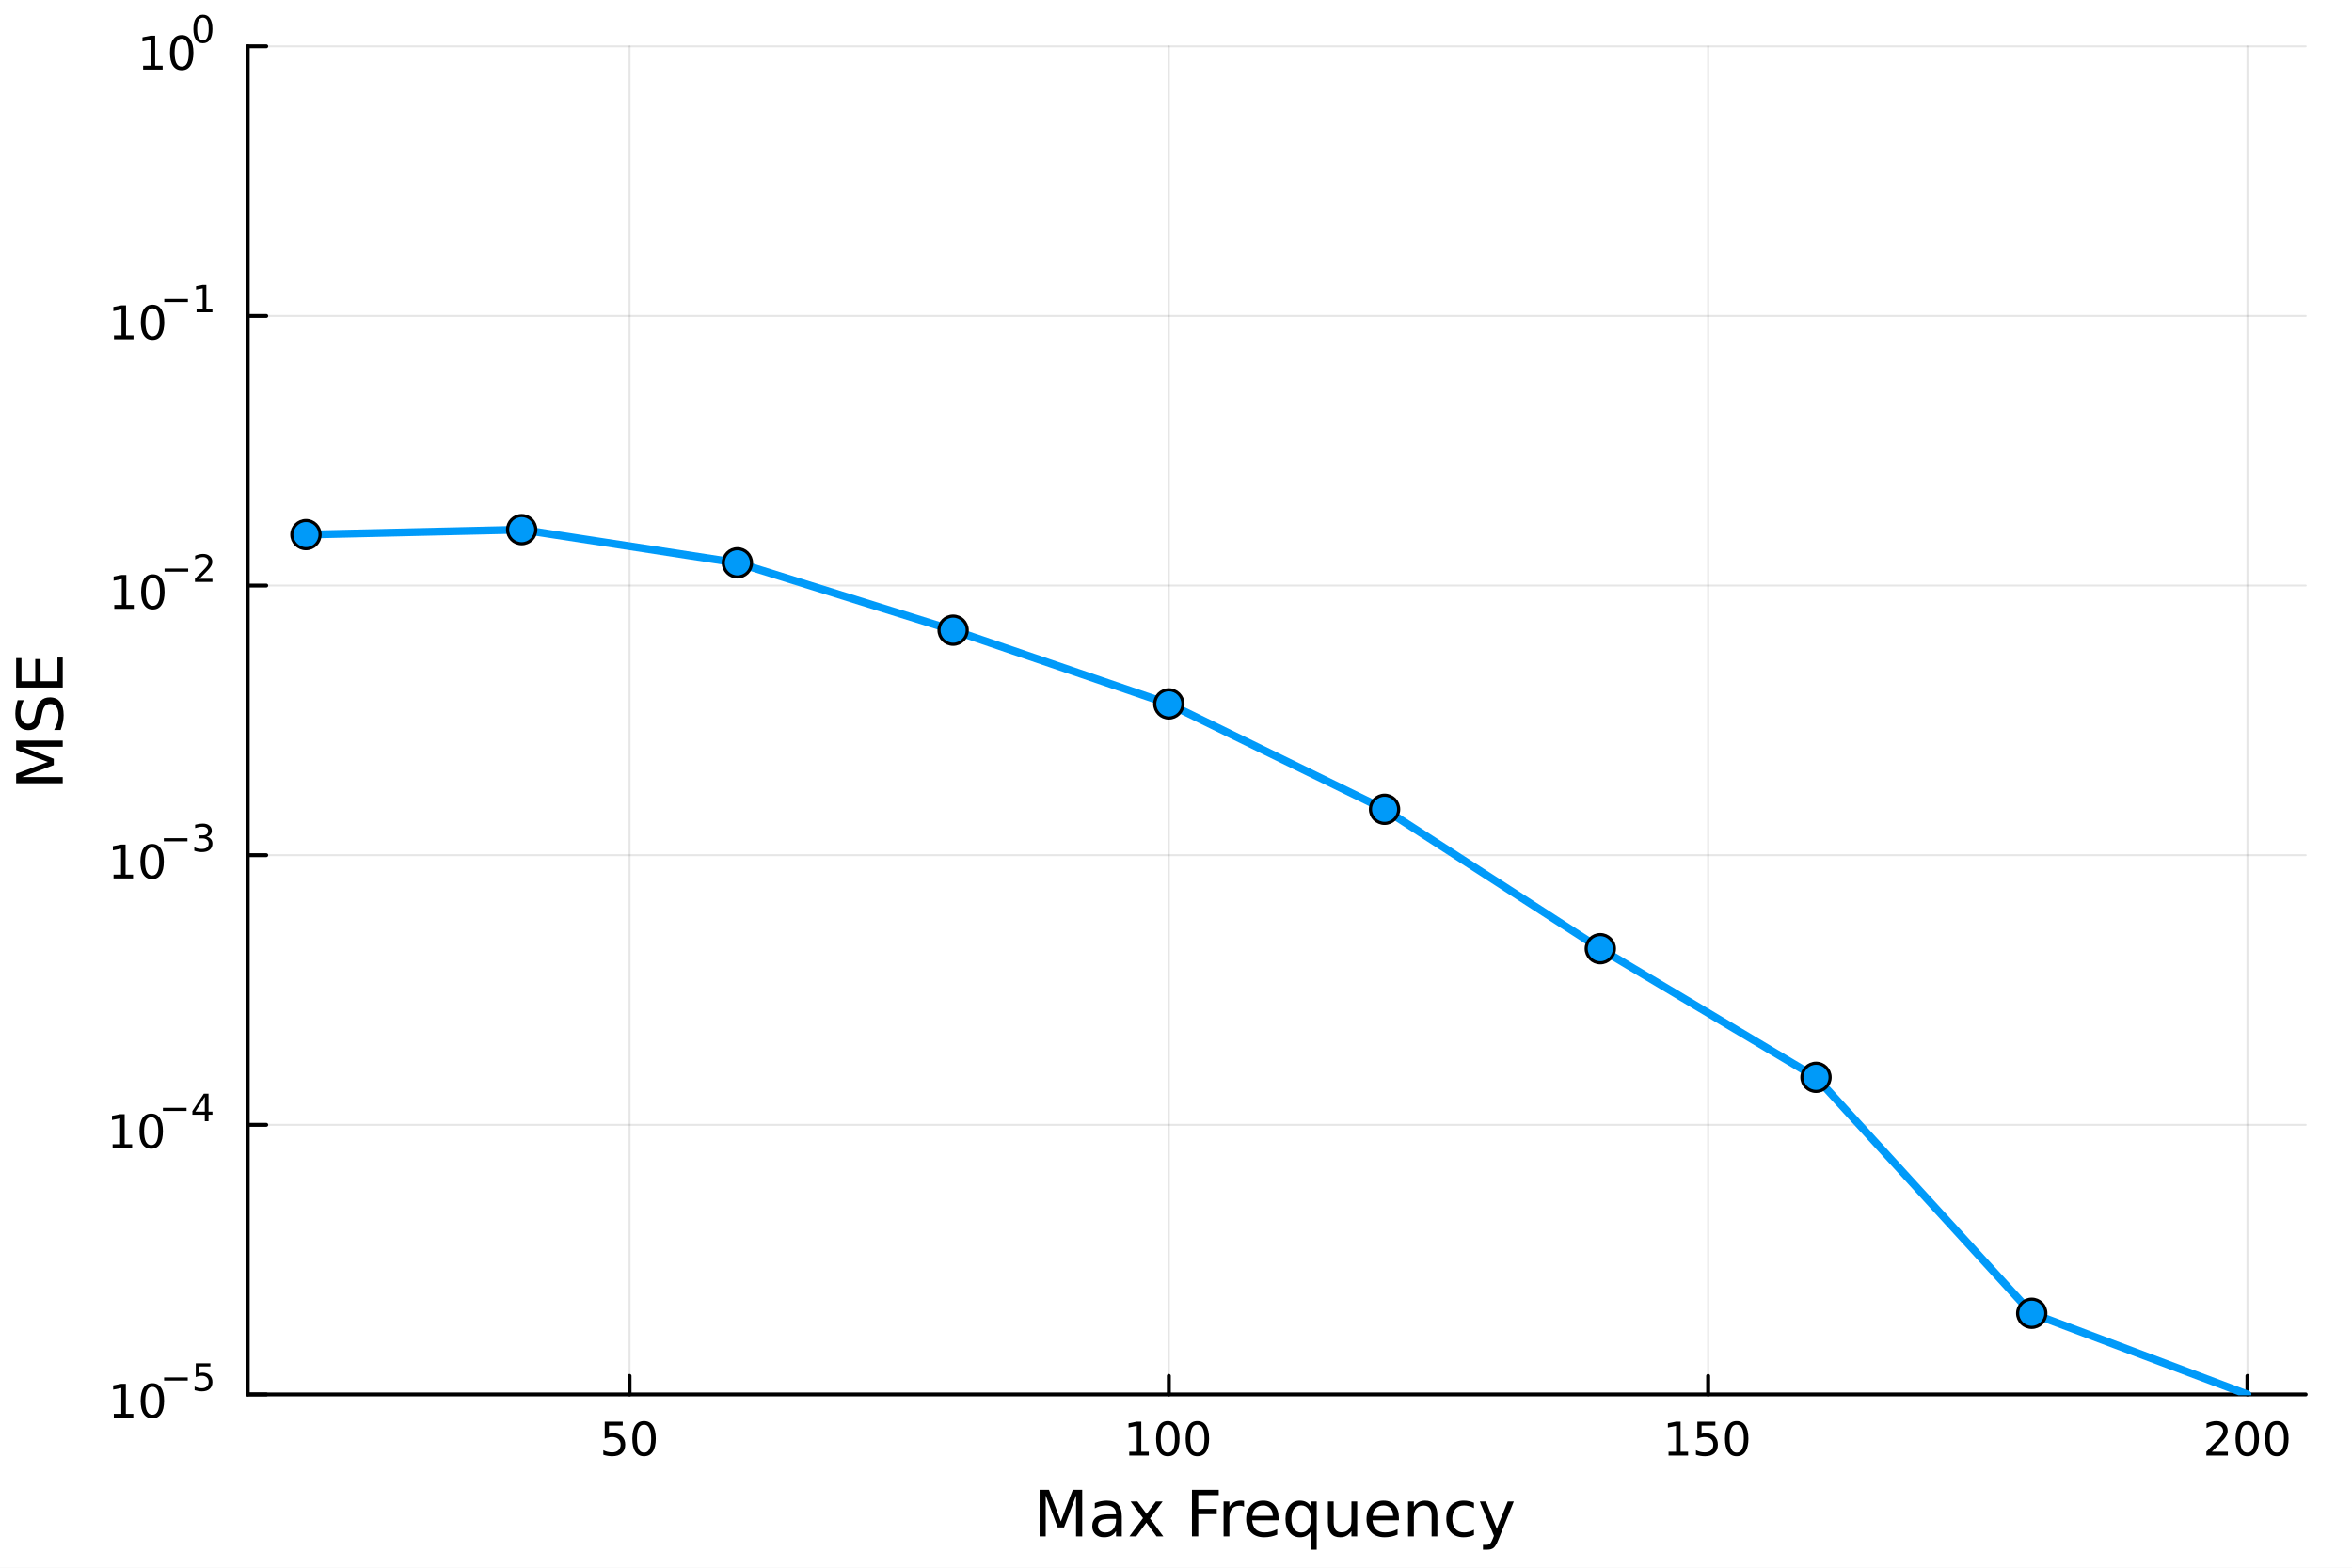
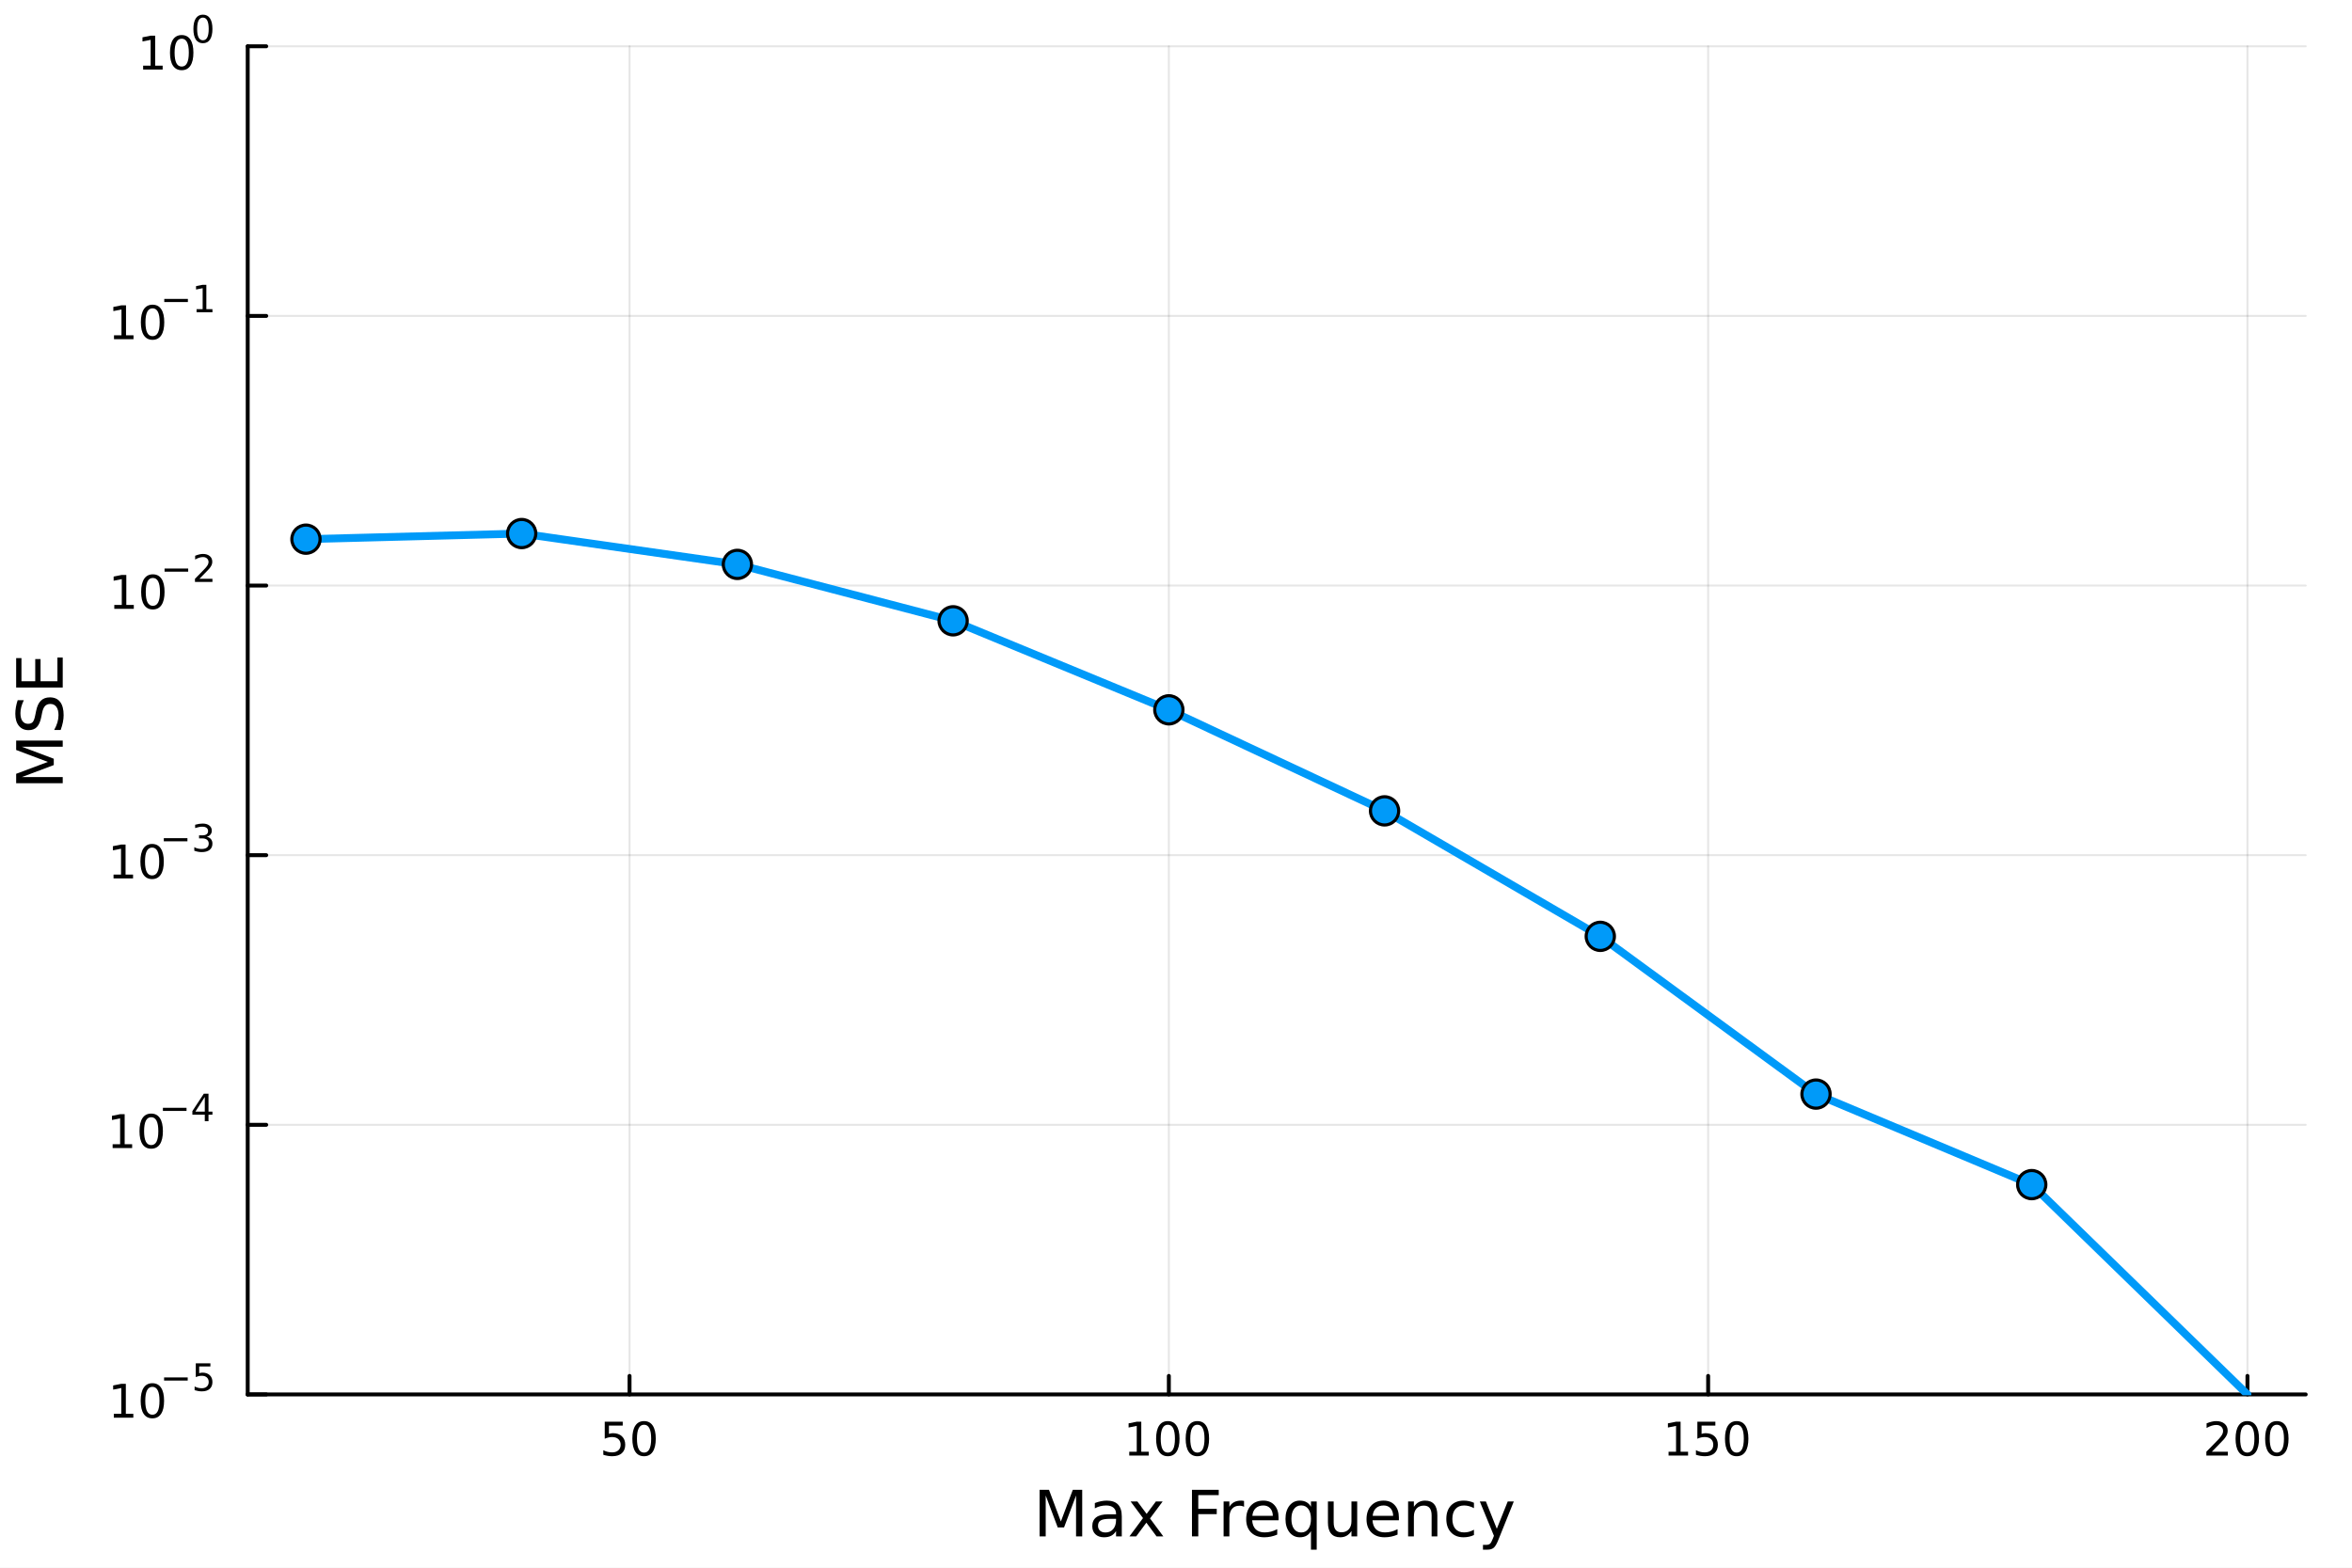
<svg xmlns="http://www.w3.org/2000/svg" width="600" height="400" viewBox="0 0 2400 1600">
  <defs>
    <clipPath id="clip150">
      <rect x="0" y="0" width="2400" height="1600" />
    </clipPath>
  </defs>
  <path clip-path="url(#clip150)" d="M0 1600 L2400 1600 L2400 0 L0 0  Z" fill="#ffffff" fill-rule="evenodd" fill-opacity="1" />
  <defs>
    <clipPath id="clip151">
      <rect x="252" y="47" width="2101" height="1377" />
    </clipPath>
  </defs>
  <path clip-path="url(#clip150)" d="M252.764 1423.18 L2352.76 1423.18 L2352.76 47.244 L252.764 47.244  Z" fill="#ffffff" fill-rule="evenodd" fill-opacity="1" />
  <polyline clip-path="url(#clip151)" style="stroke:#000000; stroke-linecap:round; stroke-linejoin:round; stroke-width:2; stroke-opacity:0.1; fill:none" points="642.385,1423.18 642.385,47.244 " />
  <polyline clip-path="url(#clip151)" style="stroke:#000000; stroke-linecap:round; stroke-linejoin:round; stroke-width:2; stroke-opacity:0.1; fill:none" points="1192.7,1423.18 1192.7,47.244 " />
  <polyline clip-path="url(#clip151)" style="stroke:#000000; stroke-linecap:round; stroke-linejoin:round; stroke-width:2; stroke-opacity:0.1; fill:none" points="1743.01,1423.18 1743.01,47.244 " />
  <polyline clip-path="url(#clip151)" style="stroke:#000000; stroke-linecap:round; stroke-linejoin:round; stroke-width:2; stroke-opacity:0.1; fill:none" points="2293.32,1423.18 2293.32,47.244 " />
  <polyline clip-path="url(#clip151)" style="stroke:#000000; stroke-linecap:round; stroke-linejoin:round; stroke-width:2; stroke-opacity:0.1; fill:none" points="252.764,1423.18 2352.76,1423.18 " />
  <polyline clip-path="url(#clip151)" style="stroke:#000000; stroke-linecap:round; stroke-linejoin:round; stroke-width:2; stroke-opacity:0.1; fill:none" points="252.764,1147.99 2352.76,1147.99 " />
  <polyline clip-path="url(#clip151)" style="stroke:#000000; stroke-linecap:round; stroke-linejoin:round; stroke-width:2; stroke-opacity:0.1; fill:none" points="252.764,872.806 2352.76,872.806 " />
  <polyline clip-path="url(#clip151)" style="stroke:#000000; stroke-linecap:round; stroke-linejoin:round; stroke-width:2; stroke-opacity:0.1; fill:none" points="252.764,597.618 2352.76,597.618 " />
  <polyline clip-path="url(#clip151)" style="stroke:#000000; stroke-linecap:round; stroke-linejoin:round; stroke-width:2; stroke-opacity:0.1; fill:none" points="252.764,322.431 2352.76,322.431 " />
  <polyline clip-path="url(#clip151)" style="stroke:#000000; stroke-linecap:round; stroke-linejoin:round; stroke-width:2; stroke-opacity:0.1; fill:none" points="252.764,47.244 2352.76,47.244 " />
  <polyline clip-path="url(#clip150)" style="stroke:#000000; stroke-linecap:round; stroke-linejoin:round; stroke-width:4; stroke-opacity:1; fill:none" points="252.764,1423.18 2352.76,1423.18 " />
  <polyline clip-path="url(#clip150)" style="stroke:#000000; stroke-linecap:round; stroke-linejoin:round; stroke-width:4; stroke-opacity:1; fill:none" points="642.385,1423.18 642.385,1404.28 " />
  <polyline clip-path="url(#clip150)" style="stroke:#000000; stroke-linecap:round; stroke-linejoin:round; stroke-width:4; stroke-opacity:1; fill:none" points="1192.7,1423.18 1192.7,1404.28 " />
  <polyline clip-path="url(#clip150)" style="stroke:#000000; stroke-linecap:round; stroke-linejoin:round; stroke-width:4; stroke-opacity:1; fill:none" points="1743.01,1423.18 1743.01,1404.28 " />
  <polyline clip-path="url(#clip150)" style="stroke:#000000; stroke-linecap:round; stroke-linejoin:round; stroke-width:4; stroke-opacity:1; fill:none" points="2293.32,1423.18 2293.32,1404.28 " />
  <path clip-path="url(#clip150)" d="M617.084 1451.02 L635.441 1451.02 L635.441 1454.96 L621.367 1454.96 L621.367 1463.43 Q622.385 1463.08 623.404 1462.92 Q624.422 1462.73 625.441 1462.73 Q631.228 1462.73 634.607 1465.9 Q637.987 1469.08 637.987 1474.49 Q637.987 1480.07 634.515 1483.17 Q631.043 1486.25 624.723 1486.25 Q622.547 1486.25 620.279 1485.88 Q618.033 1485.51 615.626 1484.77 L615.626 1480.07 Q617.709 1481.2 619.932 1481.76 Q622.154 1482.32 624.631 1482.32 Q628.635 1482.32 630.973 1480.21 Q633.311 1478.1 633.311 1474.49 Q633.311 1470.88 630.973 1468.77 Q628.635 1466.67 624.631 1466.67 Q622.756 1466.67 620.881 1467.08 Q619.029 1467.5 617.084 1468.38 L617.084 1451.02 Z" fill="#000000" fill-rule="nonzero" fill-opacity="1" />
  <path clip-path="url(#clip150)" d="M657.2 1454.1 Q653.589 1454.1 651.76 1457.66 Q649.955 1461.2 649.955 1468.33 Q649.955 1475.44 651.76 1479.01 Q653.589 1482.55 657.2 1482.55 Q660.834 1482.55 662.64 1479.01 Q664.468 1475.44 664.468 1468.33 Q664.468 1461.2 662.64 1457.66 Q660.834 1454.1 657.2 1454.1 M657.2 1450.39 Q663.01 1450.39 666.066 1455 Q669.144 1459.58 669.144 1468.33 Q669.144 1477.06 666.066 1481.67 Q663.01 1486.25 657.2 1486.25 Q651.39 1486.25 648.311 1481.67 Q645.255 1477.06 645.255 1468.33 Q645.255 1459.58 648.311 1455 Q651.39 1450.39 657.2 1450.39 Z" fill="#000000" fill-rule="nonzero" fill-opacity="1" />
  <path clip-path="url(#clip150)" d="M1152.3 1481.64 L1159.94 1481.64 L1159.94 1455.28 L1151.63 1456.95 L1151.63 1452.69 L1159.9 1451.02 L1164.57 1451.02 L1164.57 1481.64 L1172.21 1481.64 L1172.21 1485.58 L1152.3 1485.58 L1152.3 1481.64 Z" fill="#000000" fill-rule="nonzero" fill-opacity="1" />
  <path clip-path="url(#clip150)" d="M1191.66 1454.1 Q1188.04 1454.1 1186.22 1457.66 Q1184.41 1461.2 1184.41 1468.33 Q1184.41 1475.44 1186.22 1479.01 Q1188.04 1482.55 1191.66 1482.55 Q1195.29 1482.55 1197.1 1479.01 Q1198.92 1475.44 1198.92 1468.33 Q1198.92 1461.2 1197.1 1457.66 Q1195.29 1454.1 1191.66 1454.1 M1191.66 1450.39 Q1197.47 1450.39 1200.52 1455 Q1203.6 1459.58 1203.6 1468.33 Q1203.6 1477.06 1200.52 1481.67 Q1197.47 1486.25 1191.66 1486.25 Q1185.85 1486.25 1182.77 1481.67 Q1179.71 1477.06 1179.71 1468.33 Q1179.71 1459.58 1182.77 1455 Q1185.85 1450.39 1191.66 1450.39 Z" fill="#000000" fill-rule="nonzero" fill-opacity="1" />
  <path clip-path="url(#clip150)" d="M1221.82 1454.1 Q1218.21 1454.1 1216.38 1457.66 Q1214.57 1461.2 1214.57 1468.33 Q1214.57 1475.44 1216.38 1479.01 Q1218.21 1482.55 1221.82 1482.55 Q1225.45 1482.55 1227.26 1479.01 Q1229.09 1475.44 1229.09 1468.33 Q1229.09 1461.2 1227.26 1457.66 Q1225.45 1454.1 1221.82 1454.1 M1221.82 1450.39 Q1227.63 1450.39 1230.68 1455 Q1233.76 1459.58 1233.76 1468.33 Q1233.76 1477.06 1230.68 1481.67 Q1227.63 1486.25 1221.82 1486.25 Q1216.01 1486.25 1212.93 1481.67 Q1209.87 1477.06 1209.87 1468.33 Q1209.87 1459.58 1212.93 1455 Q1216.01 1450.39 1221.82 1450.39 Z" fill="#000000" fill-rule="nonzero" fill-opacity="1" />
  <path clip-path="url(#clip150)" d="M1702.62 1481.64 L1710.26 1481.64 L1710.26 1455.28 L1701.95 1456.95 L1701.95 1452.69 L1710.21 1451.02 L1714.88 1451.02 L1714.88 1481.64 L1722.52 1481.64 L1722.52 1485.58 L1702.62 1485.58 L1702.62 1481.64 Z" fill="#000000" fill-rule="nonzero" fill-opacity="1" />
  <path clip-path="url(#clip150)" d="M1732.01 1451.02 L1750.37 1451.02 L1750.37 1454.96 L1736.3 1454.96 L1736.3 1463.43 Q1737.32 1463.08 1738.33 1462.92 Q1739.35 1462.73 1740.37 1462.73 Q1746.16 1462.73 1749.54 1465.9 Q1752.92 1469.08 1752.92 1474.49 Q1752.92 1480.07 1749.44 1483.17 Q1745.97 1486.25 1739.65 1486.25 Q1737.48 1486.25 1735.21 1485.88 Q1732.96 1485.51 1730.56 1484.77 L1730.56 1480.07 Q1732.64 1481.2 1734.86 1481.76 Q1737.08 1482.32 1739.56 1482.32 Q1743.57 1482.32 1745.9 1480.21 Q1748.24 1478.1 1748.24 1474.49 Q1748.24 1470.88 1745.9 1468.77 Q1743.57 1466.67 1739.56 1466.67 Q1737.69 1466.67 1735.81 1467.08 Q1733.96 1467.5 1732.01 1468.38 L1732.01 1451.02 Z" fill="#000000" fill-rule="nonzero" fill-opacity="1" />
  <path clip-path="url(#clip150)" d="M1772.13 1454.1 Q1768.52 1454.1 1766.69 1457.66 Q1764.88 1461.2 1764.88 1468.33 Q1764.88 1475.44 1766.69 1479.01 Q1768.52 1482.55 1772.13 1482.55 Q1775.76 1482.55 1777.57 1479.01 Q1779.4 1475.44 1779.4 1468.33 Q1779.4 1461.2 1777.57 1457.66 Q1775.76 1454.1 1772.13 1454.1 M1772.13 1450.39 Q1777.94 1450.39 1781 1455 Q1784.07 1459.58 1784.07 1468.33 Q1784.07 1477.06 1781 1481.67 Q1777.94 1486.25 1772.13 1486.25 Q1766.32 1486.25 1763.24 1481.67 Q1760.19 1477.06 1760.19 1468.33 Q1760.19 1459.58 1763.24 1455 Q1766.32 1450.39 1772.13 1450.39 Z" fill="#000000" fill-rule="nonzero" fill-opacity="1" />
  <path clip-path="url(#clip150)" d="M2257.01 1481.64 L2273.33 1481.64 L2273.33 1485.58 L2251.39 1485.58 L2251.39 1481.64 Q2254.05 1478.89 2258.63 1474.26 Q2263.24 1469.61 2264.42 1468.27 Q2266.67 1465.74 2267.55 1464.01 Q2268.45 1462.25 2268.45 1460.56 Q2268.45 1457.8 2266.51 1456.07 Q2264.58 1454.33 2261.48 1454.33 Q2259.28 1454.33 2256.83 1455.09 Q2254.4 1455.86 2251.62 1457.41 L2251.62 1452.69 Q2254.45 1451.55 2256.9 1450.97 Q2259.35 1450.39 2261.39 1450.39 Q2266.76 1450.39 2269.95 1453.08 Q2273.15 1455.77 2273.15 1460.26 Q2273.15 1462.39 2272.34 1464.31 Q2271.55 1466.2 2269.44 1468.8 Q2268.87 1469.47 2265.76 1472.69 Q2262.66 1475.88 2257.01 1481.64 Z" fill="#000000" fill-rule="nonzero" fill-opacity="1" />
  <path clip-path="url(#clip150)" d="M2293.15 1454.1 Q2289.54 1454.1 2287.71 1457.66 Q2285.9 1461.2 2285.9 1468.33 Q2285.9 1475.44 2287.71 1479.01 Q2289.54 1482.55 2293.15 1482.55 Q2296.78 1482.55 2298.59 1479.01 Q2300.42 1475.44 2300.42 1468.33 Q2300.42 1461.2 2298.59 1457.66 Q2296.78 1454.1 2293.15 1454.1 M2293.15 1450.39 Q2298.96 1450.39 2302.01 1455 Q2305.09 1459.58 2305.09 1468.33 Q2305.09 1477.06 2302.01 1481.67 Q2298.96 1486.25 2293.15 1486.25 Q2287.34 1486.25 2284.26 1481.67 Q2281.2 1477.06 2281.2 1468.33 Q2281.2 1459.58 2284.26 1455 Q2287.34 1450.39 2293.15 1450.39 Z" fill="#000000" fill-rule="nonzero" fill-opacity="1" />
  <path clip-path="url(#clip150)" d="M2323.31 1454.1 Q2319.7 1454.1 2317.87 1457.66 Q2316.07 1461.2 2316.07 1468.33 Q2316.07 1475.44 2317.87 1479.01 Q2319.7 1482.55 2323.31 1482.55 Q2326.94 1482.55 2328.75 1479.01 Q2330.58 1475.44 2330.58 1468.33 Q2330.58 1461.2 2328.75 1457.66 Q2326.94 1454.1 2323.31 1454.1 M2323.31 1450.39 Q2329.12 1450.39 2332.18 1455 Q2335.25 1459.58 2335.25 1468.33 Q2335.25 1477.06 2332.18 1481.67 Q2329.12 1486.25 2323.31 1486.25 Q2317.5 1486.25 2314.42 1481.67 Q2311.37 1477.06 2311.37 1468.33 Q2311.37 1459.58 2314.42 1455 Q2317.5 1450.39 2323.31 1450.39 Z" fill="#000000" fill-rule="nonzero" fill-opacity="1" />
  <path clip-path="url(#clip150)" d="M1060.82 1520.52 L1070.4 1520.52 L1082.52 1552.86 L1094.71 1520.52 L1104.29 1520.52 L1104.29 1568.04 L1098.02 1568.04 L1098.02 1526.32 L1085.77 1558.91 L1079.31 1558.91 L1067.05 1526.32 L1067.05 1568.04 L1060.82 1568.04 L1060.82 1520.52 Z" fill="#000000" fill-rule="nonzero" fill-opacity="1" />
  <path clip-path="url(#clip150)" d="M1133 1550.12 Q1125.9 1550.12 1123.17 1551.75 Q1120.43 1553.37 1120.43 1557.29 Q1120.43 1560.4 1122.47 1562.25 Q1124.54 1564.07 1128.07 1564.07 Q1132.94 1564.07 1135.87 1560.63 Q1138.83 1557.16 1138.83 1551.43 L1138.83 1550.12 L1133 1550.12 M1144.68 1547.71 L1144.68 1568.04 L1138.83 1568.04 L1138.83 1562.63 Q1136.82 1565.88 1133.83 1567.44 Q1130.84 1568.97 1126.51 1568.97 Q1121.03 1568.97 1117.79 1565.91 Q1114.57 1562.82 1114.57 1557.67 Q1114.57 1551.65 1118.58 1548.6 Q1122.63 1545.54 1130.62 1545.54 L1138.83 1545.54 L1138.83 1544.97 Q1138.83 1540.93 1136.15 1538.73 Q1133.51 1536.5 1128.71 1536.5 Q1125.65 1536.5 1122.75 1537.23 Q1119.86 1537.97 1117.18 1539.43 L1117.18 1534.02 Q1120.4 1532.78 1123.42 1532.17 Q1126.45 1531.54 1129.31 1531.54 Q1137.04 1531.54 1140.86 1535.55 Q1144.68 1539.56 1144.68 1547.71 Z" fill="#000000" fill-rule="nonzero" fill-opacity="1" />
  <path clip-path="url(#clip150)" d="M1186.38 1532.4 L1173.49 1549.74 L1187.05 1568.04 L1180.14 1568.04 L1169.76 1554.04 L1159.39 1568.04 L1152.48 1568.04 L1166.33 1549.39 L1153.66 1532.4 L1160.57 1532.4 L1170.02 1545.1 L1179.47 1532.4 L1186.38 1532.4 Z" fill="#000000" fill-rule="nonzero" fill-opacity="1" />
  <path clip-path="url(#clip150)" d="M1216.3 1520.52 L1243.61 1520.52 L1243.61 1525.93 L1222.73 1525.93 L1222.73 1539.94 L1241.57 1539.94 L1241.57 1545.35 L1222.73 1545.35 L1222.73 1568.04 L1216.3 1568.04 L1216.3 1520.52 Z" fill="#000000" fill-rule="nonzero" fill-opacity="1" />
  <path clip-path="url(#clip150)" d="M1269.45 1537.87 Q1268.46 1537.3 1267.29 1537.04 Q1266.14 1536.76 1264.74 1536.76 Q1259.78 1536.76 1257.1 1540 Q1254.46 1543.22 1254.46 1549.27 L1254.46 1568.04 L1248.57 1568.04 L1248.57 1532.4 L1254.46 1532.4 L1254.46 1537.93 Q1256.31 1534.69 1259.27 1533.13 Q1262.23 1531.54 1266.46 1531.54 Q1267.06 1531.54 1267.8 1531.63 Q1268.53 1531.7 1269.42 1531.85 L1269.45 1537.87 Z" fill="#000000" fill-rule="nonzero" fill-opacity="1" />
  <path clip-path="url(#clip150)" d="M1304.65 1548.76 L1304.65 1551.62 L1277.73 1551.62 Q1278.11 1557.67 1281.36 1560.85 Q1284.63 1564 1290.46 1564 Q1293.83 1564 1296.98 1563.17 Q1300.17 1562.35 1303.29 1560.69 L1303.29 1566.23 Q1300.13 1567.57 1296.82 1568.27 Q1293.51 1568.97 1290.11 1568.97 Q1281.58 1568.97 1276.58 1564 Q1271.62 1559.04 1271.62 1550.57 Q1271.62 1541.82 1276.33 1536.69 Q1281.07 1531.54 1289.09 1531.54 Q1296.28 1531.54 1300.45 1536.18 Q1304.65 1540.8 1304.65 1548.76 M1298.8 1547.04 Q1298.73 1542.23 1296.09 1539.37 Q1293.48 1536.5 1289.15 1536.5 Q1284.25 1536.5 1281.29 1539.27 Q1278.36 1542.04 1277.92 1547.07 L1298.8 1547.04 Z" fill="#000000" fill-rule="nonzero" fill-opacity="1" />
  <path clip-path="url(#clip150)" d="M1317.77 1550.25 Q1317.77 1556.71 1320.41 1560.4 Q1323.08 1564.07 1327.73 1564.07 Q1332.38 1564.07 1335.05 1560.4 Q1337.72 1556.71 1337.72 1550.25 Q1337.72 1543.79 1335.05 1540.13 Q1332.38 1536.44 1327.73 1536.44 Q1323.08 1536.44 1320.41 1540.13 Q1317.77 1543.79 1317.77 1550.25 M1337.72 1562.7 Q1335.88 1565.88 1333.04 1567.44 Q1330.24 1568.97 1326.3 1568.97 Q1319.84 1568.97 1315.76 1563.81 Q1311.72 1558.65 1311.72 1550.25 Q1311.72 1541.85 1315.76 1536.69 Q1319.84 1531.54 1326.3 1531.54 Q1330.24 1531.54 1333.04 1533.1 Q1335.88 1534.62 1337.72 1537.81 L1337.72 1532.4 L1343.58 1532.4 L1343.58 1581.6 L1337.72 1581.6 L1337.72 1562.7 Z" fill="#000000" fill-rule="nonzero" fill-opacity="1" />
  <path clip-path="url(#clip150)" d="M1355.04 1553.98 L1355.04 1532.4 L1360.89 1532.4 L1360.89 1553.75 Q1360.89 1558.81 1362.87 1561.36 Q1364.84 1563.87 1368.79 1563.87 Q1373.53 1563.87 1376.27 1560.85 Q1379.04 1557.83 1379.04 1552.61 L1379.04 1532.4 L1384.89 1532.4 L1384.89 1568.04 L1379.04 1568.04 L1379.04 1562.57 Q1376.9 1565.82 1374.07 1567.41 Q1371.27 1568.97 1367.55 1568.97 Q1361.4 1568.97 1358.22 1565.15 Q1355.04 1561.33 1355.04 1553.98 M1369.77 1531.54 L1369.77 1531.54 Z" fill="#000000" fill-rule="nonzero" fill-opacity="1" />
  <path clip-path="url(#clip150)" d="M1427.45 1548.76 L1427.45 1551.62 L1400.52 1551.62 Q1400.9 1557.67 1404.15 1560.85 Q1407.43 1564 1413.25 1564 Q1416.63 1564 1419.78 1563.17 Q1422.96 1562.35 1426.08 1560.69 L1426.08 1566.23 Q1422.93 1567.57 1419.62 1568.27 Q1416.31 1568.97 1412.9 1568.97 Q1404.37 1568.97 1399.38 1564 Q1394.41 1559.04 1394.41 1550.57 Q1394.41 1541.82 1399.12 1536.69 Q1403.86 1531.54 1411.88 1531.54 Q1419.08 1531.54 1423.25 1536.18 Q1427.45 1540.8 1427.45 1548.76 M1421.59 1547.04 Q1421.53 1542.23 1418.89 1539.37 Q1416.28 1536.5 1411.95 1536.5 Q1407.05 1536.5 1404.09 1539.27 Q1401.16 1542.04 1400.71 1547.07 L1421.59 1547.04 Z" fill="#000000" fill-rule="nonzero" fill-opacity="1" />
  <path clip-path="url(#clip150)" d="M1466.69 1546.53 L1466.69 1568.04 L1460.84 1568.04 L1460.84 1546.72 Q1460.84 1541.66 1458.86 1539.14 Q1456.89 1536.63 1452.94 1536.63 Q1448.2 1536.63 1445.46 1539.65 Q1442.73 1542.68 1442.73 1547.9 L1442.73 1568.04 L1436.84 1568.04 L1436.84 1532.4 L1442.73 1532.4 L1442.73 1537.93 Q1444.83 1534.72 1447.66 1533.13 Q1450.52 1531.54 1454.25 1531.54 Q1460.39 1531.54 1463.54 1535.36 Q1466.69 1539.14 1466.69 1546.53 Z" fill="#000000" fill-rule="nonzero" fill-opacity="1" />
  <path clip-path="url(#clip150)" d="M1504.03 1533.76 L1504.03 1539.24 Q1501.55 1537.87 1499.03 1537.2 Q1496.55 1536.5 1494 1536.5 Q1488.3 1536.5 1485.15 1540.13 Q1482 1543.73 1482 1550.25 Q1482 1556.78 1485.15 1560.4 Q1488.3 1564 1494 1564 Q1496.55 1564 1499.03 1563.33 Q1501.55 1562.63 1504.03 1561.26 L1504.03 1566.68 Q1501.58 1567.82 1498.94 1568.39 Q1496.33 1568.97 1493.37 1568.97 Q1485.31 1568.97 1480.57 1563.91 Q1475.83 1558.85 1475.83 1550.25 Q1475.83 1541.53 1480.6 1536.53 Q1485.41 1531.54 1493.75 1531.54 Q1496.45 1531.54 1499.03 1532.11 Q1501.61 1532.65 1504.03 1533.76 Z" fill="#000000" fill-rule="nonzero" fill-opacity="1" />
  <path clip-path="url(#clip150)" d="M1529.04 1571.35 Q1526.56 1577.72 1524.21 1579.66 Q1521.85 1581.6 1517.9 1581.6 L1513.23 1581.6 L1513.23 1576.7 L1516.66 1576.7 Q1519.08 1576.7 1520.42 1575.56 Q1521.76 1574.41 1523.38 1570.14 L1524.43 1567.47 L1510.01 1532.4 L1516.22 1532.4 L1527.36 1560.28 L1538.5 1532.4 L1544.7 1532.4 L1529.04 1571.35 Z" fill="#000000" fill-rule="nonzero" fill-opacity="1" />
  <polyline clip-path="url(#clip150)" style="stroke:#000000; stroke-linecap:round; stroke-linejoin:round; stroke-width:4; stroke-opacity:1; fill:none" points="252.764,1423.18 252.764,47.244 " />
  <polyline clip-path="url(#clip150)" style="stroke:#000000; stroke-linecap:round; stroke-linejoin:round; stroke-width:4; stroke-opacity:1; fill:none" points="252.764,1423.18 271.662,1423.18 " />
  <polyline clip-path="url(#clip150)" style="stroke:#000000; stroke-linecap:round; stroke-linejoin:round; stroke-width:4; stroke-opacity:1; fill:none" points="252.764,1147.99 271.662,1147.99 " />
  <polyline clip-path="url(#clip150)" style="stroke:#000000; stroke-linecap:round; stroke-linejoin:round; stroke-width:4; stroke-opacity:1; fill:none" points="252.764,872.806 271.662,872.806 " />
  <polyline clip-path="url(#clip150)" style="stroke:#000000; stroke-linecap:round; stroke-linejoin:round; stroke-width:4; stroke-opacity:1; fill:none" points="252.764,597.618 271.662,597.618 " />
  <polyline clip-path="url(#clip150)" style="stroke:#000000; stroke-linecap:round; stroke-linejoin:round; stroke-width:4; stroke-opacity:1; fill:none" points="252.764,322.431 271.662,322.431 " />
  <polyline clip-path="url(#clip150)" style="stroke:#000000; stroke-linecap:round; stroke-linejoin:round; stroke-width:4; stroke-opacity:1; fill:none" points="252.764,47.244 271.662,47.244 " />
  <path clip-path="url(#clip150)" d="M116.135 1442.97 L123.774 1442.97 L123.774 1416.61 L115.464 1418.27 L115.464 1414.01 L123.728 1412.35 L128.404 1412.35 L128.404 1442.97 L136.042 1442.97 L136.042 1446.91 L116.135 1446.91 L116.135 1442.97 Z" fill="#000000" fill-rule="nonzero" fill-opacity="1" />
  <path clip-path="url(#clip150)" d="M155.487 1415.43 Q151.876 1415.43 150.047 1418.99 Q148.241 1422.53 148.241 1429.66 Q148.241 1436.77 150.047 1440.33 Q151.876 1443.88 155.487 1443.88 Q159.121 1443.88 160.927 1440.33 Q162.755 1436.77 162.755 1429.66 Q162.755 1422.53 160.927 1418.99 Q159.121 1415.43 155.487 1415.43 M155.487 1411.72 Q161.297 1411.72 164.352 1416.33 Q167.431 1420.91 167.431 1429.66 Q167.431 1438.39 164.352 1443 Q161.297 1447.58 155.487 1447.58 Q149.677 1447.58 146.598 1443 Q143.542 1438.39 143.542 1429.66 Q143.542 1420.91 146.598 1416.33 Q149.677 1411.72 155.487 1411.72 Z" fill="#000000" fill-rule="nonzero" fill-opacity="1" />
  <path clip-path="url(#clip150)" d="M167.431 1405.82 L191.543 1405.82 L191.543 1409.02 L167.431 1409.02 L167.431 1405.82 Z" fill="#000000" fill-rule="nonzero" fill-opacity="1" />
  <path clip-path="url(#clip150)" d="M199.781 1391.42 L214.695 1391.42 L214.695 1394.61 L203.26 1394.61 L203.26 1401.5 Q204.088 1401.22 204.915 1401.08 Q205.743 1400.93 206.57 1400.93 Q211.272 1400.93 214.018 1403.51 Q216.764 1406.09 216.764 1410.49 Q216.764 1415.02 213.943 1417.54 Q211.122 1420.04 205.987 1420.04 Q204.219 1420.04 202.376 1419.74 Q200.552 1419.44 198.596 1418.84 L198.596 1415.02 Q200.288 1415.94 202.094 1416.39 Q203.899 1416.85 205.912 1416.85 Q209.166 1416.85 211.065 1415.13 Q212.965 1413.42 212.965 1410.49 Q212.965 1407.55 211.065 1405.84 Q209.166 1404.13 205.912 1404.13 Q204.388 1404.13 202.865 1404.47 Q201.36 1404.81 199.781 1405.52 L199.781 1391.42 Z" fill="#000000" fill-rule="nonzero" fill-opacity="1" />
  <path clip-path="url(#clip150)" d="M114.931 1167.79 L122.57 1167.79 L122.57 1141.42 L114.26 1143.09 L114.26 1138.83 L122.524 1137.16 L127.2 1137.16 L127.2 1167.79 L134.839 1167.79 L134.839 1171.72 L114.931 1171.72 L114.931 1167.79 Z" fill="#000000" fill-rule="nonzero" fill-opacity="1" />
  <path clip-path="url(#clip150)" d="M154.283 1140.24 Q150.672 1140.24 148.843 1143.8 Q147.038 1147.35 147.038 1154.48 Q147.038 1161.58 148.843 1165.15 Q150.672 1168.69 154.283 1168.69 Q157.917 1168.69 159.723 1165.15 Q161.552 1161.58 161.552 1154.48 Q161.552 1147.35 159.723 1143.8 Q157.917 1140.24 154.283 1140.24 M154.283 1136.54 Q160.093 1136.54 163.149 1141.14 Q166.227 1145.73 166.227 1154.48 Q166.227 1163.2 163.149 1167.81 Q160.093 1172.39 154.283 1172.39 Q148.473 1172.39 145.394 1167.81 Q142.339 1163.2 142.339 1154.48 Q142.339 1145.73 145.394 1141.14 Q148.473 1136.54 154.283 1136.54 Z" fill="#000000" fill-rule="nonzero" fill-opacity="1" />
  <path clip-path="url(#clip150)" d="M166.227 1130.64 L190.339 1130.64 L190.339 1133.83 L166.227 1133.83 L166.227 1130.64 Z" fill="#000000" fill-rule="nonzero" fill-opacity="1" />
  <path clip-path="url(#clip150)" d="M208.978 1119.54 L199.386 1134.53 L208.978 1134.53 L208.978 1119.54 M207.981 1116.23 L212.758 1116.23 L212.758 1134.53 L216.764 1134.53 L216.764 1137.69 L212.758 1137.69 L212.758 1144.31 L208.978 1144.31 L208.978 1137.69 L196.301 1137.69 L196.301 1134.02 L207.981 1116.23 Z" fill="#000000" fill-rule="nonzero" fill-opacity="1" />
  <path clip-path="url(#clip150)" d="M115.853 892.598 L123.492 892.598 L123.492 866.232 L115.182 867.899 L115.182 863.64 L123.446 861.973 L128.121 861.973 L128.121 892.598 L135.76 892.598 L135.76 896.533 L115.853 896.533 L115.853 892.598 Z" fill="#000000" fill-rule="nonzero" fill-opacity="1" />
  <path clip-path="url(#clip150)" d="M155.205 865.052 Q151.594 865.052 149.765 868.617 Q147.959 872.158 147.959 879.288 Q147.959 886.394 149.765 889.959 Q151.594 893.501 155.205 893.501 Q158.839 893.501 160.644 889.959 Q162.473 886.394 162.473 879.288 Q162.473 872.158 160.644 868.617 Q158.839 865.052 155.205 865.052 M155.205 861.348 Q161.015 861.348 164.07 865.955 Q167.149 870.538 167.149 879.288 Q167.149 888.015 164.07 892.621 Q161.015 897.204 155.205 897.204 Q149.395 897.204 146.316 892.621 Q143.26 888.015 143.26 879.288 Q143.26 870.538 146.316 865.955 Q149.395 861.348 155.205 861.348 Z" fill="#000000" fill-rule="nonzero" fill-opacity="1" />
  <path clip-path="url(#clip150)" d="M167.149 855.449 L191.261 855.449 L191.261 858.647 L167.149 858.647 L167.149 855.449 Z" fill="#000000" fill-rule="nonzero" fill-opacity="1" />
  <path clip-path="url(#clip150)" d="M210.971 853.982 Q213.698 854.566 215.222 856.409 Q216.764 858.252 216.764 860.96 Q216.764 865.117 213.905 867.392 Q211.046 869.668 205.78 869.668 Q204.012 869.668 202.132 869.311 Q200.27 868.972 198.276 868.276 L198.276 864.609 Q199.856 865.53 201.737 866.001 Q203.617 866.471 205.667 866.471 Q209.241 866.471 211.103 865.06 Q212.984 863.65 212.984 860.96 Q212.984 858.478 211.234 857.086 Q209.504 855.675 206.401 855.675 L203.128 855.675 L203.128 852.553 L206.551 852.553 Q209.354 852.553 210.84 851.443 Q212.325 850.315 212.325 848.209 Q212.325 846.046 210.783 844.898 Q209.26 843.732 206.401 843.732 Q204.84 843.732 203.053 844.071 Q201.266 844.409 199.122 845.124 L199.122 841.739 Q201.285 841.137 203.166 840.836 Q205.066 840.535 206.739 840.535 Q211.065 840.535 213.585 842.51 Q216.106 844.466 216.106 847.814 Q216.106 850.146 214.77 851.763 Q213.435 853.362 210.971 853.982 Z" fill="#000000" fill-rule="nonzero" fill-opacity="1" />
  <path clip-path="url(#clip150)" d="M116.624 617.411 L124.263 617.411 L124.263 591.045 L115.953 592.712 L115.953 588.453 L124.217 586.786 L128.893 586.786 L128.893 617.411 L136.531 617.411 L136.531 621.346 L116.624 621.346 L116.624 617.411 Z" fill="#000000" fill-rule="nonzero" fill-opacity="1" />
  <path clip-path="url(#clip150)" d="M155.976 589.865 Q152.365 589.865 150.536 593.429 Q148.73 596.971 148.73 604.101 Q148.73 611.207 150.536 614.772 Q152.365 618.314 155.976 618.314 Q159.61 618.314 161.416 614.772 Q163.244 611.207 163.244 604.101 Q163.244 596.971 161.416 593.429 Q159.61 589.865 155.976 589.865 M155.976 586.161 Q161.786 586.161 164.841 590.767 Q167.92 595.351 167.92 604.101 Q167.92 612.828 164.841 617.434 Q161.786 622.017 155.976 622.017 Q150.166 622.017 147.087 617.434 Q144.031 612.828 144.031 604.101 Q144.031 595.351 147.087 590.767 Q150.166 586.161 155.976 586.161 Z" fill="#000000" fill-rule="nonzero" fill-opacity="1" />
  <path clip-path="url(#clip150)" d="M167.92 580.262 L192.032 580.262 L192.032 583.46 L167.92 583.46 L167.92 580.262 Z" fill="#000000" fill-rule="nonzero" fill-opacity="1" />
  <path clip-path="url(#clip150)" d="M203.504 590.738 L216.764 590.738 L216.764 593.936 L198.934 593.936 L198.934 590.738 Q201.097 588.5 204.821 584.739 Q208.564 580.958 209.523 579.867 Q211.347 577.817 212.062 576.407 Q212.796 574.977 212.796 573.604 Q212.796 571.366 211.216 569.956 Q209.655 568.545 207.134 568.545 Q205.348 568.545 203.354 569.166 Q201.379 569.786 199.122 571.047 L199.122 567.21 Q201.417 566.288 203.41 565.818 Q205.404 565.348 207.059 565.348 Q211.423 565.348 214.018 567.529 Q216.613 569.711 216.613 573.36 Q216.613 575.09 215.955 576.651 Q215.316 578.193 213.604 580.3 Q213.134 580.845 210.614 583.46 Q208.094 586.055 203.504 590.738 Z" fill="#000000" fill-rule="nonzero" fill-opacity="1" />
  <path clip-path="url(#clip150)" d="M116.323 342.224 L123.962 342.224 L123.962 315.858 L115.652 317.525 L115.652 313.266 L123.916 311.599 L128.592 311.599 L128.592 342.224 L136.231 342.224 L136.231 346.159 L116.323 346.159 L116.323 342.224 Z" fill="#000000" fill-rule="nonzero" fill-opacity="1" />
  <path clip-path="url(#clip150)" d="M155.675 314.678 Q152.064 314.678 150.235 318.242 Q148.43 321.784 148.43 328.914 Q148.43 336.02 150.235 339.585 Q152.064 343.126 155.675 343.126 Q159.309 343.126 161.115 339.585 Q162.943 336.02 162.943 328.914 Q162.943 321.784 161.115 318.242 Q159.309 314.678 155.675 314.678 M155.675 310.974 Q161.485 310.974 164.541 315.58 Q167.619 320.164 167.619 328.914 Q167.619 337.64 164.541 342.247 Q161.485 346.83 155.675 346.83 Q149.865 346.83 146.786 342.247 Q143.73 337.64 143.73 328.914 Q143.73 320.164 146.786 315.58 Q149.865 310.974 155.675 310.974 Z" fill="#000000" fill-rule="nonzero" fill-opacity="1" />
  <path clip-path="url(#clip150)" d="M167.619 305.075 L191.731 305.075 L191.731 308.273 L167.619 308.273 L167.619 305.075 Z" fill="#000000" fill-rule="nonzero" fill-opacity="1" />
  <path clip-path="url(#clip150)" d="M200.589 315.551 L206.796 315.551 L206.796 294.129 L200.044 295.483 L200.044 292.023 L206.758 290.668 L210.557 290.668 L210.557 315.551 L216.764 315.551 L216.764 318.748 L200.589 318.748 L200.589 315.551 Z" fill="#000000" fill-rule="nonzero" fill-opacity="1" />
  <path clip-path="url(#clip150)" d="M146.058 67.037 L153.697 67.037 L153.697 40.671 L145.387 42.338 L145.387 38.078 L153.651 36.412 L158.327 36.412 L158.327 67.037 L165.966 67.037 L165.966 70.972 L146.058 70.972 L146.058 67.037 Z" fill="#000000" fill-rule="nonzero" fill-opacity="1" />
  <path clip-path="url(#clip150)" d="M185.41 39.49 Q181.799 39.49 179.97 43.055 Q178.165 46.597 178.165 53.726 Q178.165 60.833 179.97 64.398 Q181.799 67.939 185.41 67.939 Q189.044 67.939 190.85 64.398 Q192.678 60.833 192.678 53.726 Q192.678 46.597 190.85 43.055 Q189.044 39.49 185.41 39.49 M185.41 35.787 Q191.22 35.787 194.276 40.393 Q197.354 44.977 197.354 53.726 Q197.354 62.453 194.276 67.06 Q191.22 71.643 185.41 71.643 Q179.6 71.643 176.521 67.06 Q173.466 62.453 173.466 53.726 Q173.466 44.977 176.521 40.393 Q179.6 35.787 185.41 35.787 Z" fill="#000000" fill-rule="nonzero" fill-opacity="1" />
  <path clip-path="url(#clip150)" d="M207.059 17.983 Q204.125 17.983 202.639 20.879 Q201.172 23.757 201.172 29.549 Q201.172 35.324 202.639 38.22 Q204.125 41.097 207.059 41.097 Q210.012 41.097 211.479 38.22 Q212.965 35.324 212.965 29.549 Q212.965 23.757 211.479 20.879 Q210.012 17.983 207.059 17.983 M207.059 14.973 Q211.78 14.973 214.263 18.716 Q216.764 22.44 216.764 29.549 Q216.764 36.64 214.263 40.383 Q211.78 44.107 207.059 44.107 Q202.338 44.107 199.837 40.383 Q197.354 36.64 197.354 29.549 Q197.354 22.44 199.837 18.716 Q202.338 14.973 207.059 14.973 Z" fill="#000000" fill-rule="nonzero" fill-opacity="1" />
  <path clip-path="url(#clip150)" d="M16.484 799.331 L16.484 789.75 L48.822 777.623 L16.484 765.433 L16.484 755.853 L64.004 755.853 L64.004 762.123 L22.277 762.123 L54.869 774.377 L54.869 780.838 L22.277 793.092 L64.004 793.092 L64.004 799.331 L16.484 799.331 Z" fill="#000000" fill-rule="nonzero" fill-opacity="1" />
  <path clip-path="url(#clip150)" d="M18.044 714.603 L24.314 714.603 Q22.563 718.263 21.704 721.51 Q20.845 724.756 20.845 727.78 Q20.845 733.032 22.882 735.896 Q24.919 738.729 28.674 738.729 Q31.826 738.729 33.449 736.851 Q35.04 734.941 36.027 729.658 L36.823 725.775 Q38.191 718.582 41.66 715.176 Q45.098 711.738 50.891 711.738 Q57.798 711.738 61.362 716.385 Q64.927 721.001 64.927 729.944 Q64.927 733.318 64.163 737.138 Q63.399 740.925 61.904 744.999 L55.283 744.999 Q57.479 741.084 58.593 737.329 Q59.707 733.573 59.707 729.944 Q59.707 724.438 57.543 721.446 Q55.379 718.454 51.368 718.454 Q47.867 718.454 45.894 720.619 Q43.92 722.751 42.934 727.653 L42.17 731.568 Q40.737 738.761 37.682 741.976 Q34.626 745.19 29.184 745.19 Q22.882 745.19 19.253 740.766 Q15.625 736.31 15.625 728.512 Q15.625 725.17 16.23 721.701 Q16.834 718.231 18.044 714.603 Z" fill="#000000" fill-rule="nonzero" fill-opacity="1" />
  <path clip-path="url(#clip150)" d="M16.484 701.712 L16.484 671.666 L21.895 671.666 L21.895 695.283 L35.963 695.283 L35.963 672.653 L41.374 672.653 L41.374 695.283 L58.593 695.283 L58.593 671.093 L64.004 671.093 L64.004 701.712 L16.484 701.712 Z" fill="#000000" fill-rule="nonzero" fill-opacity="1" />
-   <polyline clip-path="url(#clip151)" style="stroke:#009af9; stroke-linecap:round; stroke-linejoin:round; stroke-width:8; stroke-opacity:1; fill:none" points="312.198,545.628 532.323,540.554 752.448,574.442 972.573,643.184 1192.7,718.398 1412.82,825.952 1632.95,968.237 1853.07,1099.53 2073.2,1340.34 2293.32,1423.18 " />
-   <circle clip-path="url(#clip151)" cx="312.198" cy="545.628" r="14.4" fill="#009af9" fill-rule="evenodd" fill-opacity="1" stroke="#000000" stroke-opacity="1" stroke-width="3.2" />
-   <circle clip-path="url(#clip151)" cx="532.323" cy="540.554" r="14.4" fill="#009af9" fill-rule="evenodd" fill-opacity="1" stroke="#000000" stroke-opacity="1" stroke-width="3.2" />
-   <circle clip-path="url(#clip151)" cx="752.448" cy="574.442" r="14.4" fill="#009af9" fill-rule="evenodd" fill-opacity="1" stroke="#000000" stroke-opacity="1" stroke-width="3.2" />
-   <circle clip-path="url(#clip151)" cx="972.573" cy="643.184" r="14.4" fill="#009af9" fill-rule="evenodd" fill-opacity="1" stroke="#000000" stroke-opacity="1" stroke-width="3.2" />
-   <circle clip-path="url(#clip151)" cx="1192.7" cy="718.398" r="14.4" fill="#009af9" fill-rule="evenodd" fill-opacity="1" stroke="#000000" stroke-opacity="1" stroke-width="3.2" />
-   <circle clip-path="url(#clip151)" cx="1412.82" cy="825.952" r="14.4" fill="#009af9" fill-rule="evenodd" fill-opacity="1" stroke="#000000" stroke-opacity="1" stroke-width="3.2" />
-   <circle clip-path="url(#clip151)" cx="1632.95" cy="968.237" r="14.4" fill="#009af9" fill-rule="evenodd" fill-opacity="1" stroke="#000000" stroke-opacity="1" stroke-width="3.2" />
-   <circle clip-path="url(#clip151)" cx="1853.07" cy="1099.53" r="14.4" fill="#009af9" fill-rule="evenodd" fill-opacity="1" stroke="#000000" stroke-opacity="1" stroke-width="3.2" />
-   <circle clip-path="url(#clip151)" cx="2073.2" cy="1340.34" r="14.4" fill="#009af9" fill-rule="evenodd" fill-opacity="1" stroke="#000000" stroke-opacity="1" stroke-width="3.2" />
+   <polyline clip-path="url(#clip151)" style="stroke:#009af9; stroke-linecap:round; stroke-linejoin:round; stroke-width:8; stroke-opacity:1; fill:none" points="312.198,550.281 532.323,544.55 752.448,576.028 972.573,633.604 1192.7,724.459 1412.82,827.578 1632.95,955.645 1853.07,1116.64 2073.2,1209.04 2293.32,1423.18 " />
+   <circle clip-path="url(#clip151)" cx="312.198" cy="550.281" r="14.4" fill="#009af9" fill-rule="evenodd" fill-opacity="1" stroke="#000000" stroke-opacity="1" stroke-width="3.2" />
+   <circle clip-path="url(#clip151)" cx="532.323" cy="544.55" r="14.4" fill="#009af9" fill-rule="evenodd" fill-opacity="1" stroke="#000000" stroke-opacity="1" stroke-width="3.2" />
+   <circle clip-path="url(#clip151)" cx="752.448" cy="576.028" r="14.4" fill="#009af9" fill-rule="evenodd" fill-opacity="1" stroke="#000000" stroke-opacity="1" stroke-width="3.2" />
+   <circle clip-path="url(#clip151)" cx="972.573" cy="633.604" r="14.4" fill="#009af9" fill-rule="evenodd" fill-opacity="1" stroke="#000000" stroke-opacity="1" stroke-width="3.2" />
+   <circle clip-path="url(#clip151)" cx="1192.7" cy="724.459" r="14.4" fill="#009af9" fill-rule="evenodd" fill-opacity="1" stroke="#000000" stroke-opacity="1" stroke-width="3.2" />
+   <circle clip-path="url(#clip151)" cx="1412.82" cy="827.578" r="14.4" fill="#009af9" fill-rule="evenodd" fill-opacity="1" stroke="#000000" stroke-opacity="1" stroke-width="3.2" />
+   <circle clip-path="url(#clip151)" cx="1632.95" cy="955.645" r="14.4" fill="#009af9" fill-rule="evenodd" fill-opacity="1" stroke="#000000" stroke-opacity="1" stroke-width="3.2" />
+   <circle clip-path="url(#clip151)" cx="1853.07" cy="1116.64" r="14.4" fill="#009af9" fill-rule="evenodd" fill-opacity="1" stroke="#000000" stroke-opacity="1" stroke-width="3.2" />
+   <circle clip-path="url(#clip151)" cx="2073.2" cy="1209.04" r="14.4" fill="#009af9" fill-rule="evenodd" fill-opacity="1" stroke="#000000" stroke-opacity="1" stroke-width="3.2" />
</svg>
